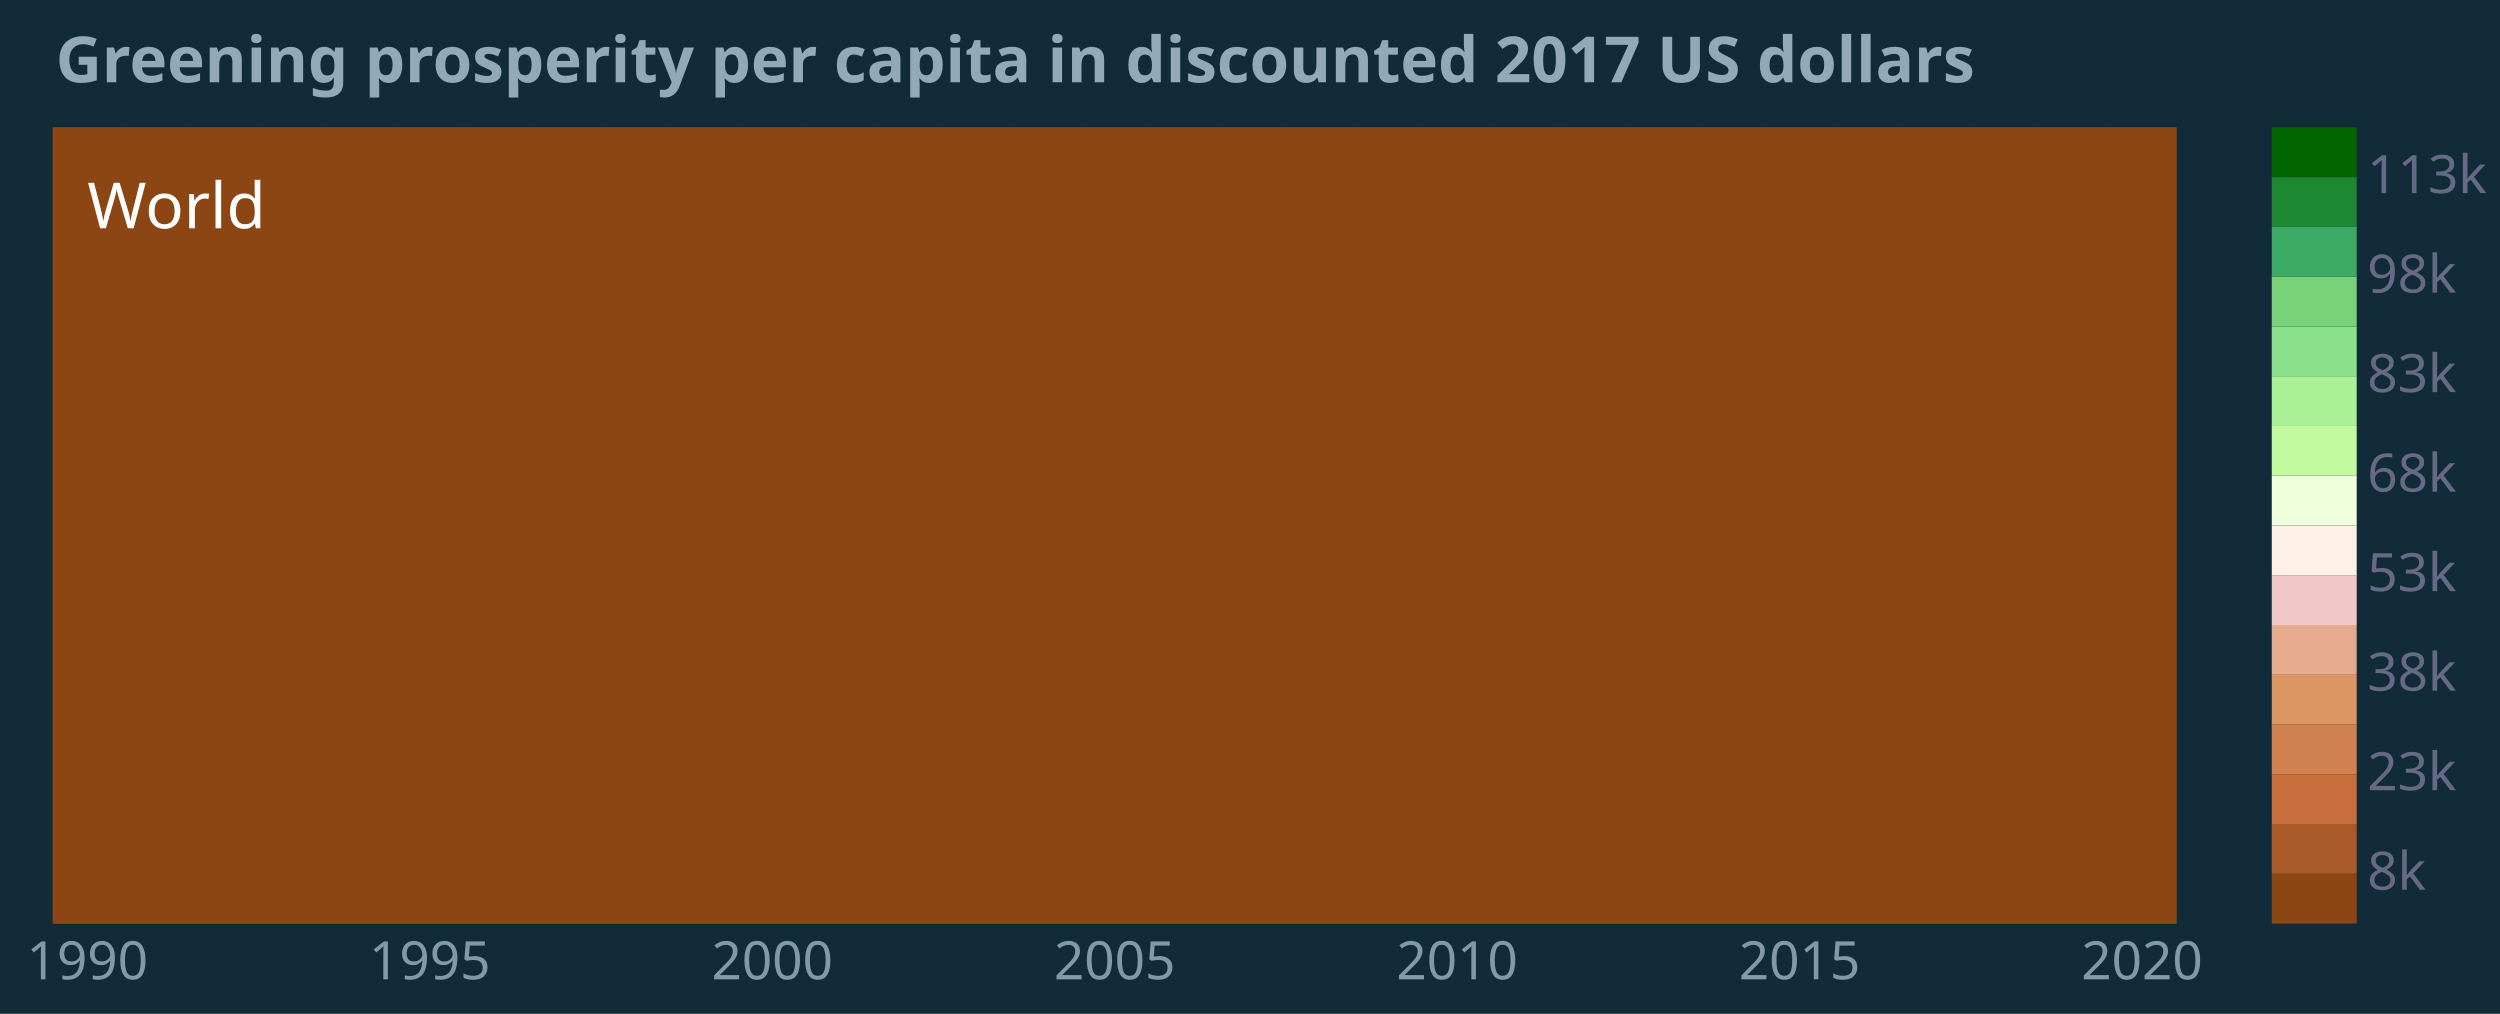
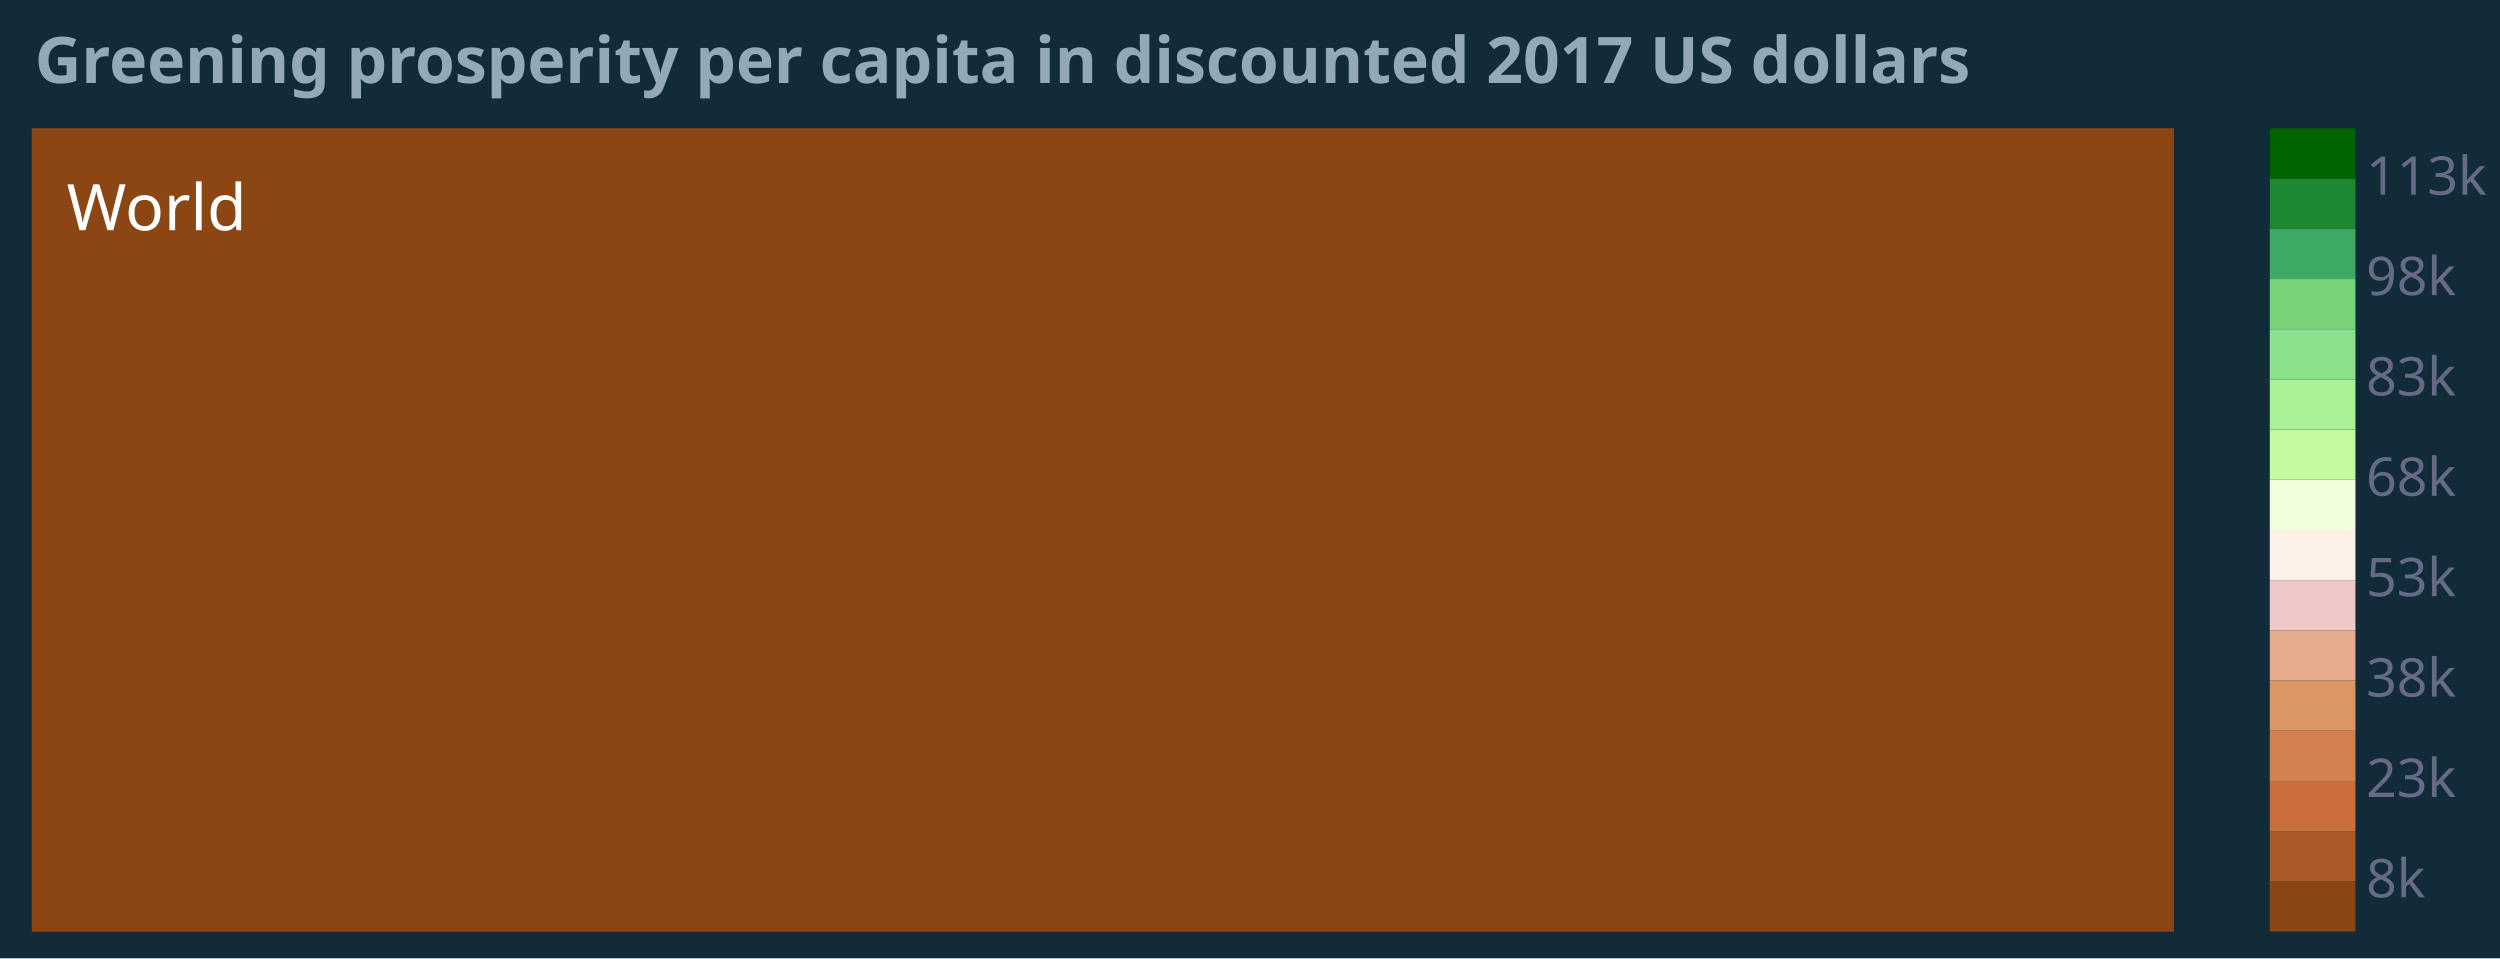
- <svg xmlns="http://www.w3.org/2000/svg" version="1.1" class="marks" width="471" height="191" viewBox="0 0 471 191">
-   <rect width="471" height="191" fill="#122B39" />
-   <g fill="none" stroke-miterlimit="10" transform="translate(10,24)">
+ <svg xmlns="http://www.w3.org/2000/svg" version="1.1" class="marks" width="467" height="179" viewBox="0 0 467 179">
+   <rect width="467" height="179" fill="#122B39" />
+   <g fill="none" stroke-miterlimit="10" transform="translate(6,24)">
    <g class="mark-group role-frame root" role="graphics-object" aria-roledescription="group mark container">
      <g transform="translate(0,0)">
        <path class="background" aria-hidden="true" d="M0,0h400v150h-400Z" />
        <g>
          <g class="mark-group role-axis" role="graphics-symbol" aria-roledescription="axis" aria-label="X-axis titled 'Greening prosperity per capita in discounted 2017 US dollars' for a discrete scale with 31 values: 1990, 1991, 1992, 1993, 1994, ending with 2020">
            <g transform="translate(0.5,150.5)">
              <path class="background" aria-hidden="true" d="M0,0h0v0h0Z" pointer-events="none" />
              <g>
-                 <g class="mark-text role-axis-label" pointer-events="none">
-                   <text text-anchor="middle" transform="translate(5.951613,10)" font-family="Circular Std Book" font-size="10px" fill="#b4c8d8" fill-opacity="0.7" opacity="1">1990</text>
-                   <text text-anchor="middle" transform="translate(70.46774,10)" font-family="Circular Std Book" font-size="10px" fill="#b4c8d8" fill-opacity="0.7" opacity="1">1995</text>
-                   <text text-anchor="middle" transform="translate(134.9839,10)" font-family="Circular Std Book" font-size="10px" fill="#b4c8d8" fill-opacity="0.7" opacity="1">2000</text>
-                   <text text-anchor="middle" transform="translate(199.5,10)" font-family="Circular Std Book" font-size="10px" fill="#b4c8d8" fill-opacity="0.7" opacity="1">2005</text>
-                   <text text-anchor="middle" transform="translate(264.0161,10)" font-family="Circular Std Book" font-size="10px" fill="#b4c8d8" fill-opacity="0.7" opacity="1">2010</text>
-                   <text text-anchor="middle" transform="translate(328.5323,10)" font-family="Circular Std Book" font-size="10px" fill="#b4c8d8" fill-opacity="0.7" opacity="1">2015</text>
-                   <text text-anchor="middle" transform="translate(393.0484,10)" font-family="Circular Std Book" font-size="10px" fill="#b4c8d8" fill-opacity="0.7" opacity="1">2020</text>
-                 </g>
+                 <g class="mark-text role-axis-label" pointer-events="none" />
                <g class="mark-text role-axis-title" pointer-events="none">
                  <text text-anchor="start" transform="translate(0,-159)" font-family="Circular Std Book" font-size="12px" font-weight="bold" fill="#b4c8d8" fill-opacity="0.8" opacity="1">Greening prosperity per capita in discounted 2017 US dollars</text>
                </g>
              </g>
              <path class="foreground" aria-hidden="true" d="" pointer-events="none" display="none" />
            </g>
          </g>
          <g class="mark-rect role-mark layer_0_marks" role="graphics-object" aria-roledescription="rect mark container">
            <path aria-label="Year: 1990; t: 2.41390k; GPR: 2413.9" role="graphics-symbol" aria-roledescription="bar" d="M-0.048,0h13v150h-13Z" fill="#8C4614" />
            <path aria-label="Year: 1991; t: 2.42753k; GPR: 2427.53" role="graphics-symbol" aria-roledescription="bar" d="M12.855,0h13v150h-13Z" fill="#8C4614" />
            <path aria-label="Year: 1992; t: 2.47190k; GPR: 2471.9" role="graphics-symbol" aria-roledescription="bar" d="M25.758,0h13v150h-13Z" fill="#8C4614" />
            <path aria-label="Year: 1993; t: 2.49684k; GPR: 2496.84" role="graphics-symbol" aria-roledescription="bar" d="M38.661,0h13v150h-13Z" fill="#8C4614" />
            <path aria-label="Year: 1994; t: 2.55068k; GPR: 2550.68" role="graphics-symbol" aria-roledescription="bar" d="M51.565,0h13v150h-13Z" fill="#8C4614" />
            <path aria-label="Year: 1995; t: 2.55714k; GPR: 2557.14" role="graphics-symbol" aria-roledescription="bar" d="M64.468,0h13v150h-13Z" fill="#8C4614" />
            <path aria-label="Year: 1996; t: 2.59710k; GPR: 2597.1" role="graphics-symbol" aria-roledescription="bar" d="M77.371,0h13v150h-13Z" fill="#8C4614" />
            <path aria-label="Year: 1997; t: 2.64889k; GPR: 2648.89" role="graphics-symbol" aria-roledescription="bar" d="M90.274,0h13v150h-13Z" fill="#8C4614" />
            <path aria-label="Year: 1998; t: 2.69547k; GPR: 2695.47" role="graphics-symbol" aria-roledescription="bar" d="M103.177,0h13v150h-13Z" fill="#8C4614" />
            <path aria-label="Year: 1999; t: 2.77085k; GPR: 2770.85" role="graphics-symbol" aria-roledescription="bar" d="M116.081,0h13v150h-13Z" fill="#8C4614" />
            <path aria-label="Year: 2000; t: 2.81265k; GPR: 2812.65" role="graphics-symbol" aria-roledescription="bar" d="M128.984,0h13v150h-13Z" fill="#8C4614" />
            <path aria-label="Year: 2001; t: 2.83512k; GPR: 2835.12" role="graphics-symbol" aria-roledescription="bar" d="M141.887,0h13v150h-13Z" fill="#8C4614" />
            <path aria-label="Year: 2002; t: 2.87126k; GPR: 2871.26" role="graphics-symbol" aria-roledescription="bar" d="M154.79,0h13v150h-13Z" fill="#8C4614" />
            <path aria-label="Year: 2003; t: 2.84711k; GPR: 2847.11" role="graphics-symbol" aria-roledescription="bar" d="M167.694,0h13v150h-13Z" fill="#8C4614" />
            <path aria-label="Year: 2004; t: 2.86035k; GPR: 2860.35" role="graphics-symbol" aria-roledescription="bar" d="M180.597,0h13v150h-13Z" fill="#8C4614" />
            <path aria-label="Year: 2005; t: 2.88021k; GPR: 2880.21" role="graphics-symbol" aria-roledescription="bar" d="M193.5,0h13v150h-13Z" fill="#8C4614" />
            <path aria-label="Year: 2006; t: 2.92992k; GPR: 2929.92" role="graphics-symbol" aria-roledescription="bar" d="M206.403,0h13v150h-13Z" fill="#8C4614" />
            <path aria-label="Year: 2007; t: 2.96748k; GPR: 2967.48" role="graphics-symbol" aria-roledescription="bar" d="M219.306,0h13v150h-13Z" fill="#8C4614" />
            <path aria-label="Year: 2008; t: 3.02677k; GPR: 3026.77" role="graphics-symbol" aria-roledescription="bar" d="M232.21,0h13v150h-13Z" fill="#8C4614" />
            <path aria-label="Year: 2009; t: 3.04429k; GPR: 3044.29" role="graphics-symbol" aria-roledescription="bar" d="M245.113,0h13v150h-13Z" fill="#8C4614" />
            <path aria-label="Year: 2010; t: 3.01366k; GPR: 3013.66" role="graphics-symbol" aria-roledescription="bar" d="M258.016,0h13v150h-13Z" fill="#8C4614" />
            <path aria-label="Year: 2011; t: 3.03695k; GPR: 3036.95" role="graphics-symbol" aria-roledescription="bar" d="M270.919,0h13v150h-13Z" fill="#8C4614" />
            <path aria-label="Year: 2012; t: 3.09823k; GPR: 3098.23" role="graphics-symbol" aria-roledescription="bar" d="M283.823,0h13v150h-13Z" fill="#8C4614" />
            <path aria-label="Year: 2013; t: 3.13628k; GPR: 3136.28" role="graphics-symbol" aria-roledescription="bar" d="M296.726,0h13v150h-13Z" fill="#8C4614" />
            <path aria-label="Year: 2014; t: 3.22967k; GPR: 3229.67" role="graphics-symbol" aria-roledescription="bar" d="M309.629,0h13v150h-13Z" fill="#8C4614" />
            <path aria-label="Year: 2015; t: 3.35659k; GPR: 3356.59" role="graphics-symbol" aria-roledescription="bar" d="M322.532,0h13v150h-13Z" fill="#8C4614" />
            <path aria-label="Year: 2016; t: 3.45847k; GPR: 3458.47" role="graphics-symbol" aria-roledescription="bar" d="M335.435,0h13v150h-13Z" fill="#8C4614" />
            <path aria-label="Year: 2017; t: 3.53269k; GPR: 3532.69" role="graphics-symbol" aria-roledescription="bar" d="M348.339,0h13v150h-13Z" fill="#8C4614" />
            <path aria-label="Year: 2018; t: 3.57099k; GPR: 3570.99" role="graphics-symbol" aria-roledescription="bar" d="M361.242,0h13v150h-13Z" fill="#8C4614" />
            <path aria-label="Year: 2019; t: 3.68066k; GPR: 3680.66" role="graphics-symbol" aria-roledescription="bar" d="M374.145,0h13v150h-13Z" fill="#8C4614" />
            <path aria-label="Year: 2020; t: 3.77556k; GPR: 3775.56" role="graphics-symbol" aria-roledescription="bar" d="M387.048,0h13v150h-13Z" fill="#8C4614" />
          </g>
          <g class="mark-rect role-mark layer_1_marks" role="graphics-object" aria-roledescription="rect mark container">
            <path aria-label="Year: 1990; t: 2.41390k; GPR: 2413.9" role="graphics-symbol" aria-roledescription="bar" d="M-0.048,0h13v150h-13Z" fill="#8C4614" />
            <path aria-label="Year: 1991; t: 2.42753k; GPR: 2427.53" role="graphics-symbol" aria-roledescription="bar" d="M12.855,0h13v150h-13Z" fill="#8C4614" />
            <path aria-label="Year: 1992; t: 2.47190k; GPR: 2471.9" role="graphics-symbol" aria-roledescription="bar" d="M25.758,0h13v150h-13Z" fill="#8C4614" />
            <path aria-label="Year: 1993; t: 2.49684k; GPR: 2496.84" role="graphics-symbol" aria-roledescription="bar" d="M38.661,0h13v150h-13Z" fill="#8C4614" />
            <path aria-label="Year: 1994; t: 2.55068k; GPR: 2550.68" role="graphics-symbol" aria-roledescription="bar" d="M51.565,0h13v150h-13Z" fill="#8C4614" />
            <path aria-label="Year: 1995; t: 2.55714k; GPR: 2557.14" role="graphics-symbol" aria-roledescription="bar" d="M64.468,0h13v150h-13Z" fill="#8C4614" />
            <path aria-label="Year: 1996; t: 2.59710k; GPR: 2597.1" role="graphics-symbol" aria-roledescription="bar" d="M77.371,0h13v150h-13Z" fill="#8C4614" />
            <path aria-label="Year: 1997; t: 2.64889k; GPR: 2648.89" role="graphics-symbol" aria-roledescription="bar" d="M90.274,0h13v150h-13Z" fill="#8C4614" />
            <path aria-label="Year: 1998; t: 2.69547k; GPR: 2695.47" role="graphics-symbol" aria-roledescription="bar" d="M103.177,0h13v150h-13Z" fill="#8C4614" />
            <path aria-label="Year: 1999; t: 2.77085k; GPR: 2770.85" role="graphics-symbol" aria-roledescription="bar" d="M116.081,0h13v150h-13Z" fill="#8C4614" />
            <path aria-label="Year: 2000; t: 2.81265k; GPR: 2812.65" role="graphics-symbol" aria-roledescription="bar" d="M128.984,0h13v150h-13Z" fill="#8C4614" />
            <path aria-label="Year: 2001; t: 2.83512k; GPR: 2835.12" role="graphics-symbol" aria-roledescription="bar" d="M141.887,0h13v150h-13Z" fill="#8C4614" />
            <path aria-label="Year: 2002; t: 2.87126k; GPR: 2871.26" role="graphics-symbol" aria-roledescription="bar" d="M154.79,0h13v150h-13Z" fill="#8C4614" />
            <path aria-label="Year: 2003; t: 2.84711k; GPR: 2847.11" role="graphics-symbol" aria-roledescription="bar" d="M167.694,0h13v150h-13Z" fill="#8C4614" />
            <path aria-label="Year: 2004; t: 2.86035k; GPR: 2860.35" role="graphics-symbol" aria-roledescription="bar" d="M180.597,0h13v150h-13Z" fill="#8C4614" />
            <path aria-label="Year: 2005; t: 2.88021k; GPR: 2880.21" role="graphics-symbol" aria-roledescription="bar" d="M193.5,0h13v150h-13Z" fill="#8C4614" />
            <path aria-label="Year: 2006; t: 2.92992k; GPR: 2929.92" role="graphics-symbol" aria-roledescription="bar" d="M206.403,0h13v150h-13Z" fill="#8C4614" />
            <path aria-label="Year: 2007; t: 2.96748k; GPR: 2967.48" role="graphics-symbol" aria-roledescription="bar" d="M219.306,0h13v150h-13Z" fill="#8C4614" />
            <path aria-label="Year: 2008; t: 3.02677k; GPR: 3026.77" role="graphics-symbol" aria-roledescription="bar" d="M232.21,0h13v150h-13Z" fill="#8C4614" />
            <path aria-label="Year: 2009; t: 3.04429k; GPR: 3044.29" role="graphics-symbol" aria-roledescription="bar" d="M245.113,0h13v150h-13Z" fill="#8C4614" />
            <path aria-label="Year: 2010; t: 3.01366k; GPR: 3013.66" role="graphics-symbol" aria-roledescription="bar" d="M258.016,0h13v150h-13Z" fill="#8C4614" />
            <path aria-label="Year: 2011; t: 3.03695k; GPR: 3036.95" role="graphics-symbol" aria-roledescription="bar" d="M270.919,0h13v150h-13Z" fill="#8C4614" />
            <path aria-label="Year: 2012; t: 3.09823k; GPR: 3098.23" role="graphics-symbol" aria-roledescription="bar" d="M283.823,0h13v150h-13Z" fill="#8C4614" />
            <path aria-label="Year: 2013; t: 3.13628k; GPR: 3136.28" role="graphics-symbol" aria-roledescription="bar" d="M296.726,0h13v150h-13Z" fill="#8C4614" />
            <path aria-label="Year: 2014; t: 3.22967k; GPR: 3229.67" role="graphics-symbol" aria-roledescription="bar" d="M309.629,0h13v150h-13Z" fill="#8C4614" />
            <path aria-label="Year: 2015; t: 3.35659k; GPR: 3356.59" role="graphics-symbol" aria-roledescription="bar" d="M322.532,0h13v150h-13Z" fill="#8C4614" />
            <path aria-label="Year: 2016; t: 3.45847k; GPR: 3458.47" role="graphics-symbol" aria-roledescription="bar" d="M335.435,0h13v150h-13Z" fill="#8C4614" />
            <path aria-label="Year: 2017; t: 3.53269k; GPR: 3532.69" role="graphics-symbol" aria-roledescription="bar" d="M348.339,0h13v150h-13Z" fill="#8C4614" />
            <path aria-label="Year: 2018; t: 3.57099k; GPR: 3570.99" role="graphics-symbol" aria-roledescription="bar" d="M361.242,0h13v150h-13Z" fill="#8C4614" />
            <path aria-label="Year: 2019; t: 3.68066k; GPR: 3680.66" role="graphics-symbol" aria-roledescription="bar" d="M374.145,0h13v150h-13Z" fill="#8C4614" />
            <path aria-label="Year: 2020; t: 3.77556k; GPR: 3775.56" role="graphics-symbol" aria-roledescription="bar" d="M387.048,0h13v150h-13Z" fill="#8C4614" />
          </g>
          <g class="mark-text role-mark layer_2_marks" role="graphics-object" aria-roledescription="text mark container">
            <text aria-label="Year: 1990; t: 2.41390k; GPR: 2413.9" role="graphics-symbol" aria-roledescription="text mark" text-anchor="start" transform="translate(6.451613,19)" font-family="Circular Std Book" font-size="12px" fill="white">World</text>
          </g>
          <g class="mark-group role-legend" role="graphics-symbol" aria-roledescription="legend" aria-label="Discrete legend for fill color with 15 boundaries: 8k, 16k, 23k, 31k, 38k, 46k, 53k, 61k, 68k, 75k, 83k, 90k, 98k, 105k, 113k">
            <g transform="translate(418,0)">
              <path class="background" aria-hidden="true" d="M0,0h38v150h-38Z" pointer-events="none" />
              <g>
                <g class="mark-group role-legend-entry">
                  <g transform="translate(0,0)">
                    <path class="background" aria-hidden="true" d="M0,0h0v0h0Z" pointer-events="none" />
                    <g>
                      <g class="mark-rect role-legend-band" pointer-events="none">
                        <path d="M0,140.625h16v9.375h-16Z" fill="#8C4614" stroke="#ddd" stroke-width="0" opacity="1" />
                        <path d="M0,131.25h16v9.375h-16Z" fill="#AA5A28" stroke="#ddd" stroke-width="0" opacity="1" />
                        <path d="M0,121.875h16v9.375h-16Z" fill="#C86E3C" stroke="#ddd" stroke-width="0" opacity="1" />
                        <path d="M0,112.5h16v9.375h-16Z" fill="#D28250" stroke="#ddd" stroke-width="0" opacity="1" />
                        <path d="M0,103.125h16v9.375h-16Z" fill="#DC9664" stroke="#ddd" stroke-width="0" opacity="1" />
                        <path d="M0,93.75h16v9.375h-16Z" fill="#E6AA8C" stroke="#ddd" stroke-width="0" opacity="1" />
                        <path d="M0,84.375h16v9.375h-16Z" fill="#F0C8C8" stroke="#ddd" stroke-width="0" opacity="1" />
                        <path d="M0,75h16v9.375h-16Z" fill="#FDF0E6" stroke="#ddd" stroke-width="0" opacity="1" />
                        <path d="M0,65.625h16v9.375h-16Z" fill="#F0FFDC" stroke="#ddd" stroke-width="0" opacity="1" />
                        <path d="M0,56.25h16v9.375h-16Z" fill="#C3FAA0" stroke="#ddd" stroke-width="0" opacity="1" />
                        <path d="M0,46.875h16v9.375h-16Z" fill="#AAF096" stroke="#ddd" stroke-width="0" opacity="1" />
                        <path d="M0,37.5h16v9.375h-16Z" fill="#8CE18C" stroke="#ddd" stroke-width="0" opacity="1" />
                        <path d="M0,28.125h16v9.375h-16Z" fill="#78D278" stroke="#ddd" stroke-width="0" opacity="1" />
                        <path d="M0,18.75h16v9.375h-16Z" fill="#3CAA64" stroke="#ddd" stroke-width="0" opacity="1" />
                        <path d="M0,9.375h16v9.375h-16Z" fill="#1E8732" stroke="#ddd" stroke-width="0" opacity="1" />
                        <path d="M0,0h16v9.375h-16Z" fill="#006400" stroke="#ddd" stroke-width="0" opacity="1" />
                      </g>
                      <g class="mark-text role-legend-label" pointer-events="none">
                        <text text-anchor="start" transform="translate(18,148)" font-family="Circular Std Book" font-size="10px" fill="#676A86" opacity="1" />
                        <text text-anchor="start" transform="translate(18,143.625)" font-family="Circular Std Book" font-size="10px" fill="#676A86" opacity="1">8k</text>
                        <text text-anchor="start" transform="translate(18,134.25)" font-family="Circular Std Book" font-size="10px" fill="#676A86" opacity="0">16k</text>
                        <text text-anchor="start" transform="translate(18,124.875)" font-family="Circular Std Book" font-size="10px" fill="#676A86" opacity="1">23k</text>
                        <text text-anchor="start" transform="translate(18,115.5)" font-family="Circular Std Book" font-size="10px" fill="#676A86" opacity="0">31k</text>
                        <text text-anchor="start" transform="translate(18,106.125)" font-family="Circular Std Book" font-size="10px" fill="#676A86" opacity="1">38k</text>
                        <text text-anchor="start" transform="translate(18,96.75)" font-family="Circular Std Book" font-size="10px" fill="#676A86" opacity="0">46k</text>
                        <text text-anchor="start" transform="translate(18,87.375)" font-family="Circular Std Book" font-size="10px" fill="#676A86" opacity="1">53k</text>
                        <text text-anchor="start" transform="translate(18,78)" font-family="Circular Std Book" font-size="10px" fill="#676A86" opacity="0">61k</text>
                        <text text-anchor="start" transform="translate(18,68.625)" font-family="Circular Std Book" font-size="10px" fill="#676A86" opacity="1">68k</text>
                        <text text-anchor="start" transform="translate(18,59.25)" font-family="Circular Std Book" font-size="10px" fill="#676A86" opacity="0">75k</text>
                        <text text-anchor="start" transform="translate(18,49.875)" font-family="Circular Std Book" font-size="10px" fill="#676A86" opacity="1">83k</text>
                        <text text-anchor="start" transform="translate(18,40.5)" font-family="Circular Std Book" font-size="10px" fill="#676A86" opacity="0">90k</text>
                        <text text-anchor="start" transform="translate(18,31.125)" font-family="Circular Std Book" font-size="10px" fill="#676A86" opacity="1">98k</text>
                        <text text-anchor="start" transform="translate(18,21.75)" font-family="Circular Std Book" font-size="10px" fill="#676A86" opacity="0">105k</text>
                        <text text-anchor="start" transform="translate(18,12.375)" font-family="Circular Std Book" font-size="10px" fill="#676A86" opacity="1">113k</text>
                      </g>
                    </g>
                    <path class="foreground" aria-hidden="true" d="" pointer-events="none" display="none" />
                  </g>
                </g>
              </g>
              <path class="foreground" aria-hidden="true" d="" pointer-events="none" display="none" />
            </g>
          </g>
        </g>
        <path class="foreground" aria-hidden="true" d="" display="none" />
      </g>
    </g>
  </g>
</svg>
